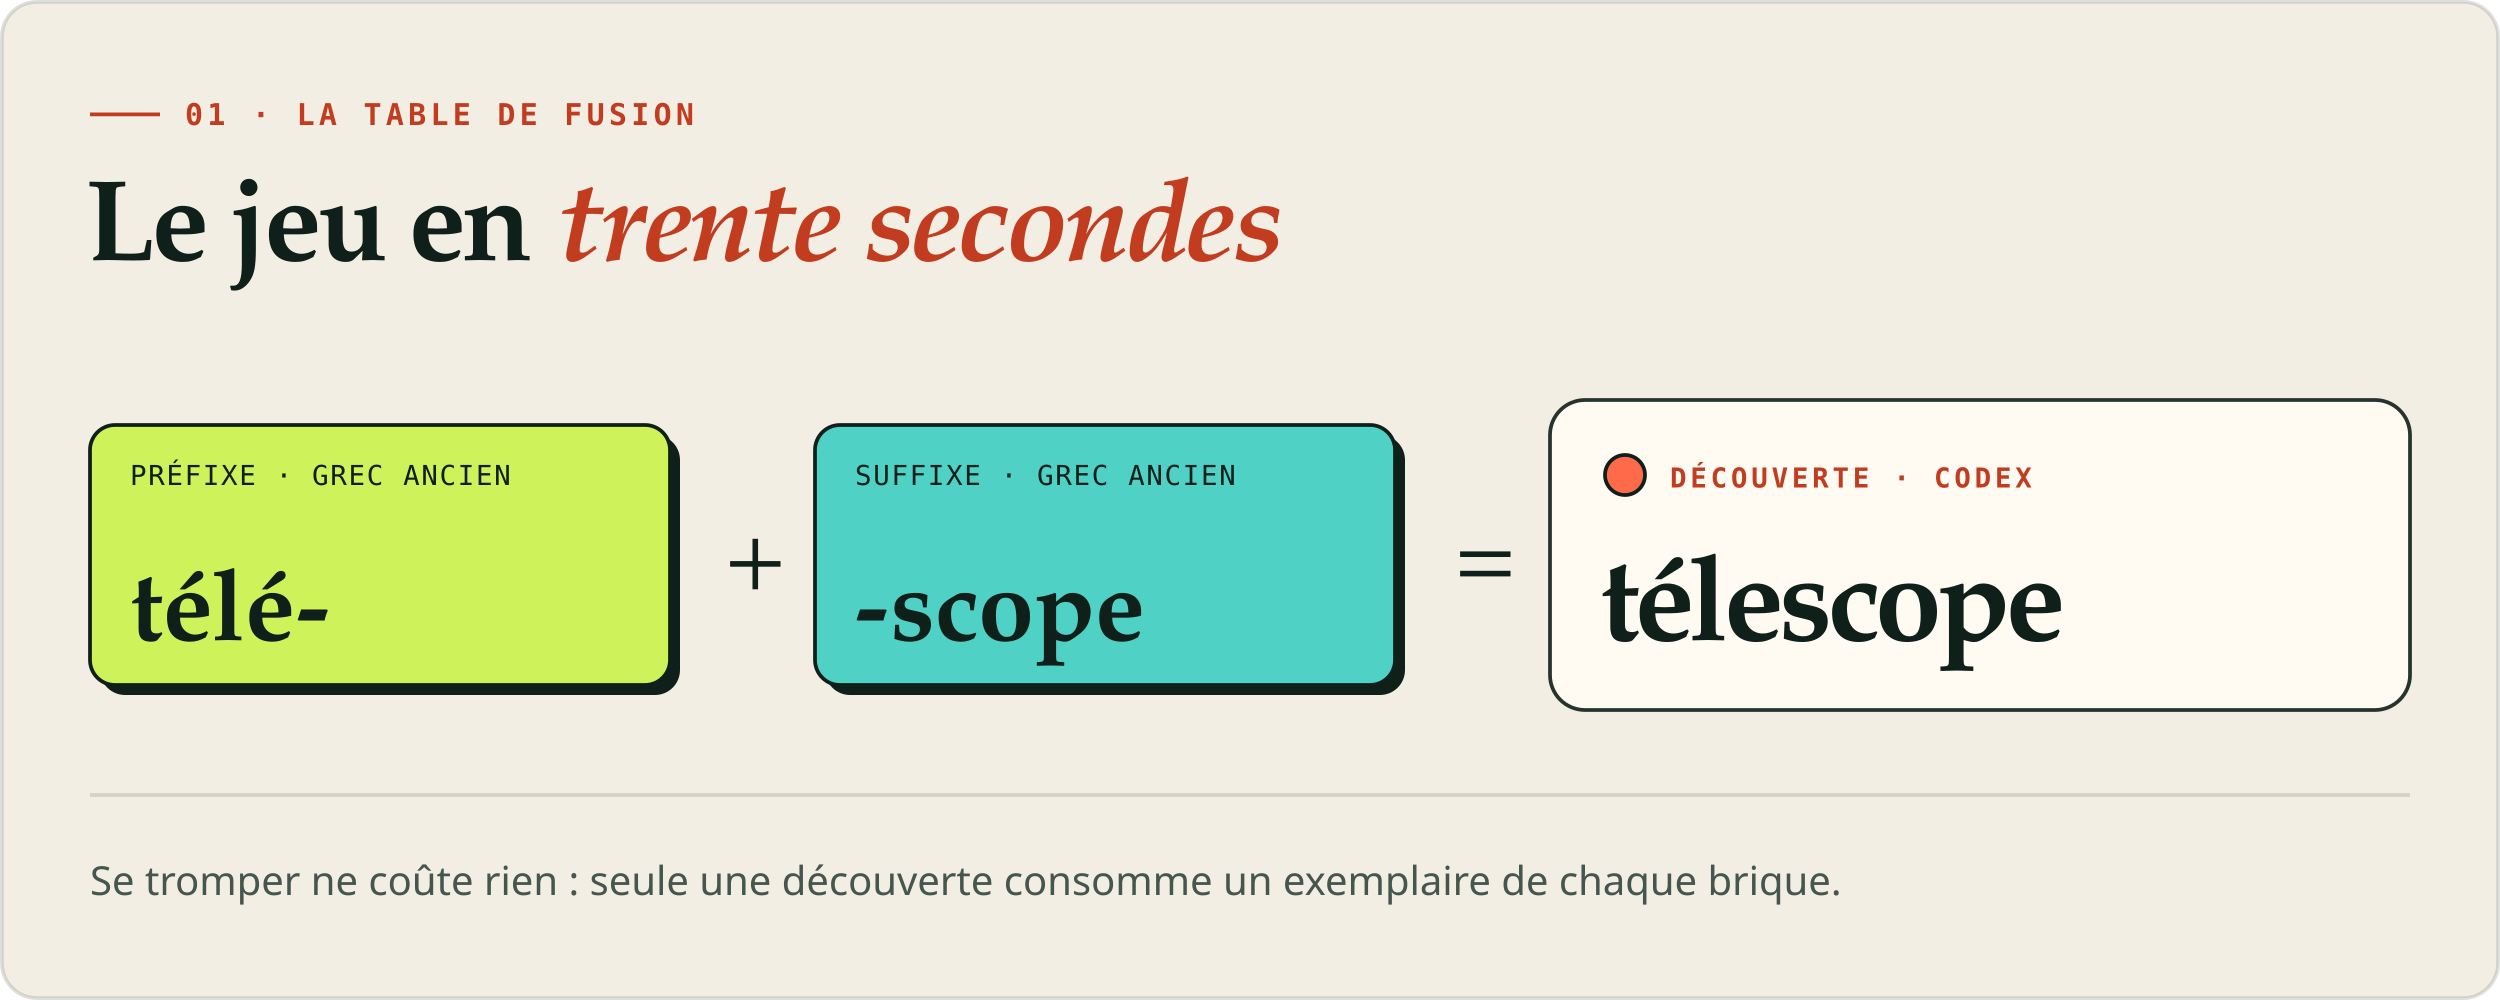
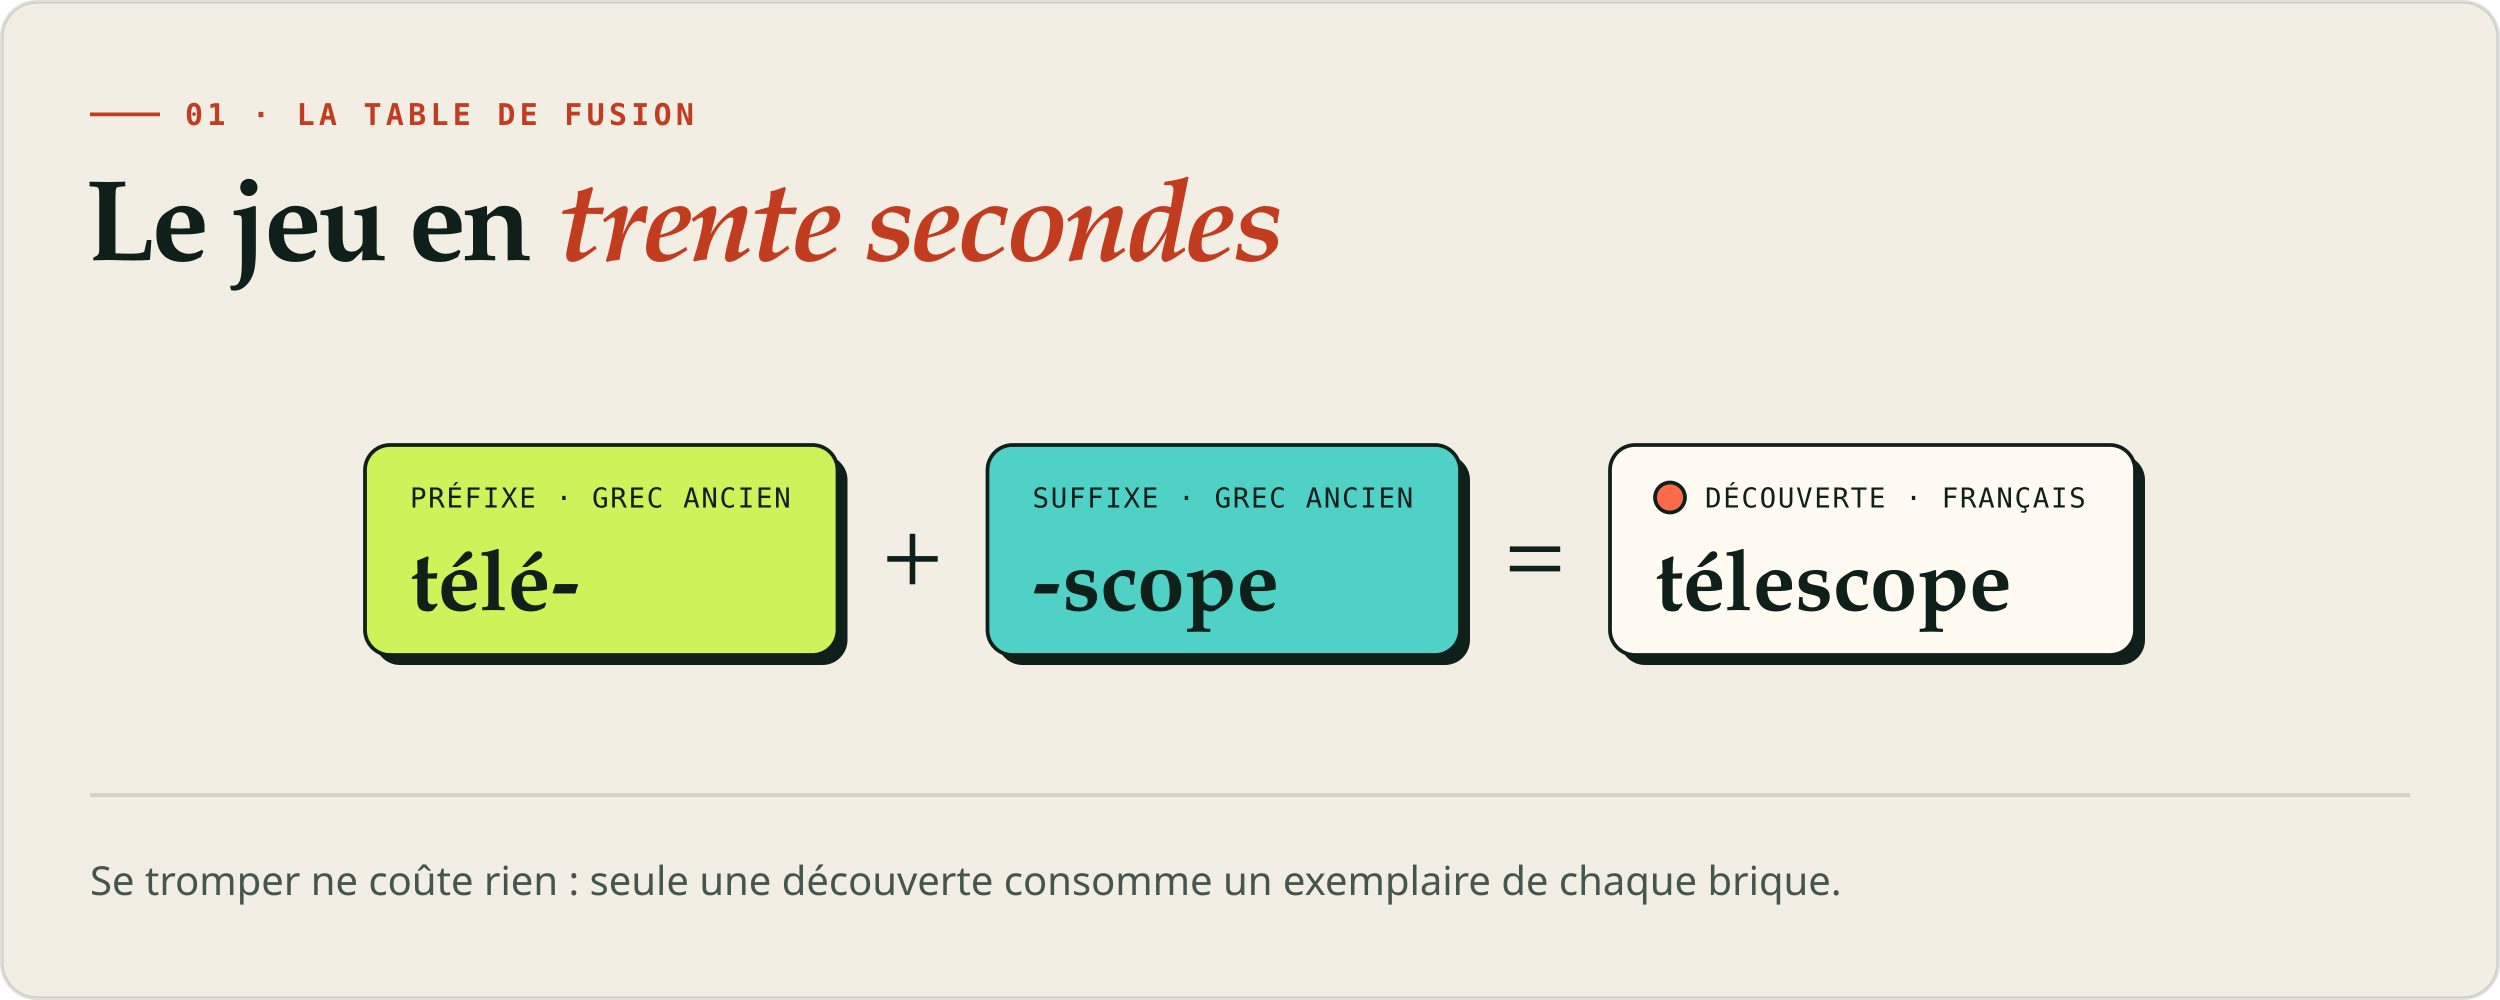
<svg xmlns="http://www.w3.org/2000/svg" viewBox="0 0 1000 400" width="1000" height="400" role="img" aria-label="Table de fusion : télé- plus -scope donne télescope">
  <style>.serif{font-family:'Iowan Old Style', 'Palatino Linotype', 'Book Antiqua', Palatino, Georgia, serif}.sans{font-family:'Avenir Next', 'Segoe UI', Futura, 'Helvetica Neue', sans-serif}.mono{font-family:ui-monospace, SFMono-Regular, 'Cascadia Mono', Menlo, monospace}@media (prefers-reduced-motion: reduce){*{animation:none !important}}.b1,.b2{animation:2.6s cubic-bezier(0.34, 1.56, 0.64, 1) infinite alternate}.b1{animation-name:in1}.b2{animation-name:in2}@keyframes in1{0%,30%{transform:translateX(-14px)}100%{transform:none}}@keyframes in2{0%,30%{transform:translateX(14px)}100%{transform:none}}.res{animation:pop 2.6s cubic-bezier(0.34, 1.56, 0.64, 1) infinite alternate;transform-box:fill-box;transform-origin:center}@keyframes pop{0%,60%{opacity:0;transform:scale(0.85) rotate(-3deg)}100%{opacity:1;transform:none}}</style>
  <rect x="0.75" y="0.75" width="998.5" height="398.5" rx="14" fill="#f3eee3" stroke="rgba(15, 31, 25, 0.14)" stroke-width="1.5" />
  <rect x="36" y="45" width="28" height="1.5" fill="#c23d1f" />
  <text class="mono" x="74" y="50" font-size="12" font-weight="700" letter-spacing="1.7" fill="#c23d1f">01 · LA TABLE DE FUSION</text>
  <text class="serif" x="34" y="104" font-size="46" font-weight="600" letter-spacing="-1.6" fill="#0f1f19">Le jeu en <tspan fill="#c23d1f" font-style="italic">trente secondes</tspan>
  </text>
  <g class="b1">
-     <rect x="40" y="174" width="232" height="104" rx="10" fill="#0f1f19" />
-     <rect x="36" y="170" width="232" height="104" rx="10" fill="#cdf25a" stroke="#0f1f19" stroke-width="1.5" />
-     <text class="mono" x="52" y="194" font-size="11" letter-spacing="0.66" fill="#0f1f19">PRÉFIXE · GREC ANCIEN</text>
-     <text class="serif" x="52" y="256" font-size="40" font-weight="700" fill="#0f1f19">télé-</text>
+     <rect x="150" y="182" width="189" height="84" rx="10" fill="#0f1f19" />
+     <rect x="146" y="178" width="189" height="84" rx="10" fill="#cdf25a" stroke="#0f1f19" stroke-width="1.5" />
+     <text class="mono" x="164" y="203" font-size="11" letter-spacing="0.66" fill="#0f1f19">PRÉFIXE · GREC ANCIEN</text>
+     <text class="serif" x="164" y="244" font-size="34" font-weight="700" fill="#0f1f19">télé-</text>
  </g>
-   <text class="serif" x="290" y="236" font-size="40" fill="#0f1f19">+</text>
+   <text class="serif" x="365" y="234" text-anchor="middle" font-size="40" fill="#0f1f19">+</text>
  <g class="b2">
-     <rect x="330" y="174" width="232" height="104" rx="10" fill="#0f1f19" />
-     <rect x="326" y="170" width="232" height="104" rx="10" fill="#4fd1c5" stroke="#0f1f19" stroke-width="1.5" />
-     <text class="mono" x="342" y="194" font-size="11" letter-spacing="0.66" fill="#0f1f19">SUFFIXE · GREC ANCIEN</text>
-     <text class="serif" x="342" y="256" font-size="40" font-weight="700" fill="#0f1f19">-scope</text>
+     <rect x="399" y="182" width="189" height="84" rx="10" fill="#0f1f19" />
+     <rect x="395" y="178" width="189" height="84" rx="10" fill="#4fd1c5" stroke="#0f1f19" stroke-width="1.5" />
+     <text class="mono" x="413" y="203" font-size="11" letter-spacing="0.66" fill="#0f1f19">SUFFIXE · GREC ANCIEN</text>
+     <text class="serif" x="413" y="244" font-size="34" font-weight="700" fill="#0f1f19">-scope</text>
  </g>
-   <text class="serif" x="582" y="236" font-size="40" fill="#0f1f19">=</text>
+   <text class="serif" x="614" y="234" text-anchor="middle" font-size="40" fill="#0f1f19">=</text>
  <g class="res">
-     <rect x="620" y="160" width="344" height="124" rx="14" fill="#fffbf3" stroke="rgba(15, 31, 25, 0.9)" stroke-width="1.5" />
-     <circle cx="650" cy="190" r="8" fill="#ff6b4a" stroke="#0f1f19" stroke-width="1.5" />
-     <text class="mono" x="668" y="195" font-size="11" font-weight="700" letter-spacing="1.5" fill="#c23d1f">DÉCOUVERTE · CODEX</text>
-     <text class="serif" x="640" y="256" font-size="48" font-weight="600" letter-spacing="-1.9" fill="#0f1f19">télescope</text>
+     <rect x="648" y="182" width="210" height="84" rx="10" fill="#0f1f19" />
+     <rect x="644" y="178" width="210" height="84" rx="10" fill="#fffbf3" stroke="#0f1f19" stroke-width="1.5" />
+     <circle cx="668" cy="199" r="6" fill="#ff6b4a" stroke="#0f1f19" stroke-width="1.5" />
+     <text class="mono" x="682" y="203" font-size="11" letter-spacing="0.66" fill="#0f1f19">DÉCOUVERTE · FRANÇAIS</text>
+     <text class="serif" x="662" y="244" font-size="34" font-weight="700" fill="#0f1f19">télescope</text>
  </g>
  <line x1="36" x2="964" y1="318" y2="318" stroke="rgba(15, 31, 25, 0.14)" stroke-width="1.5" />
  <text class="sans" x="36" y="358" font-size="16" fill="#44564d">Se tromper ne coûte rien : seule une découverte consomme un exemplaire de chaque brique.</text>
</svg>
